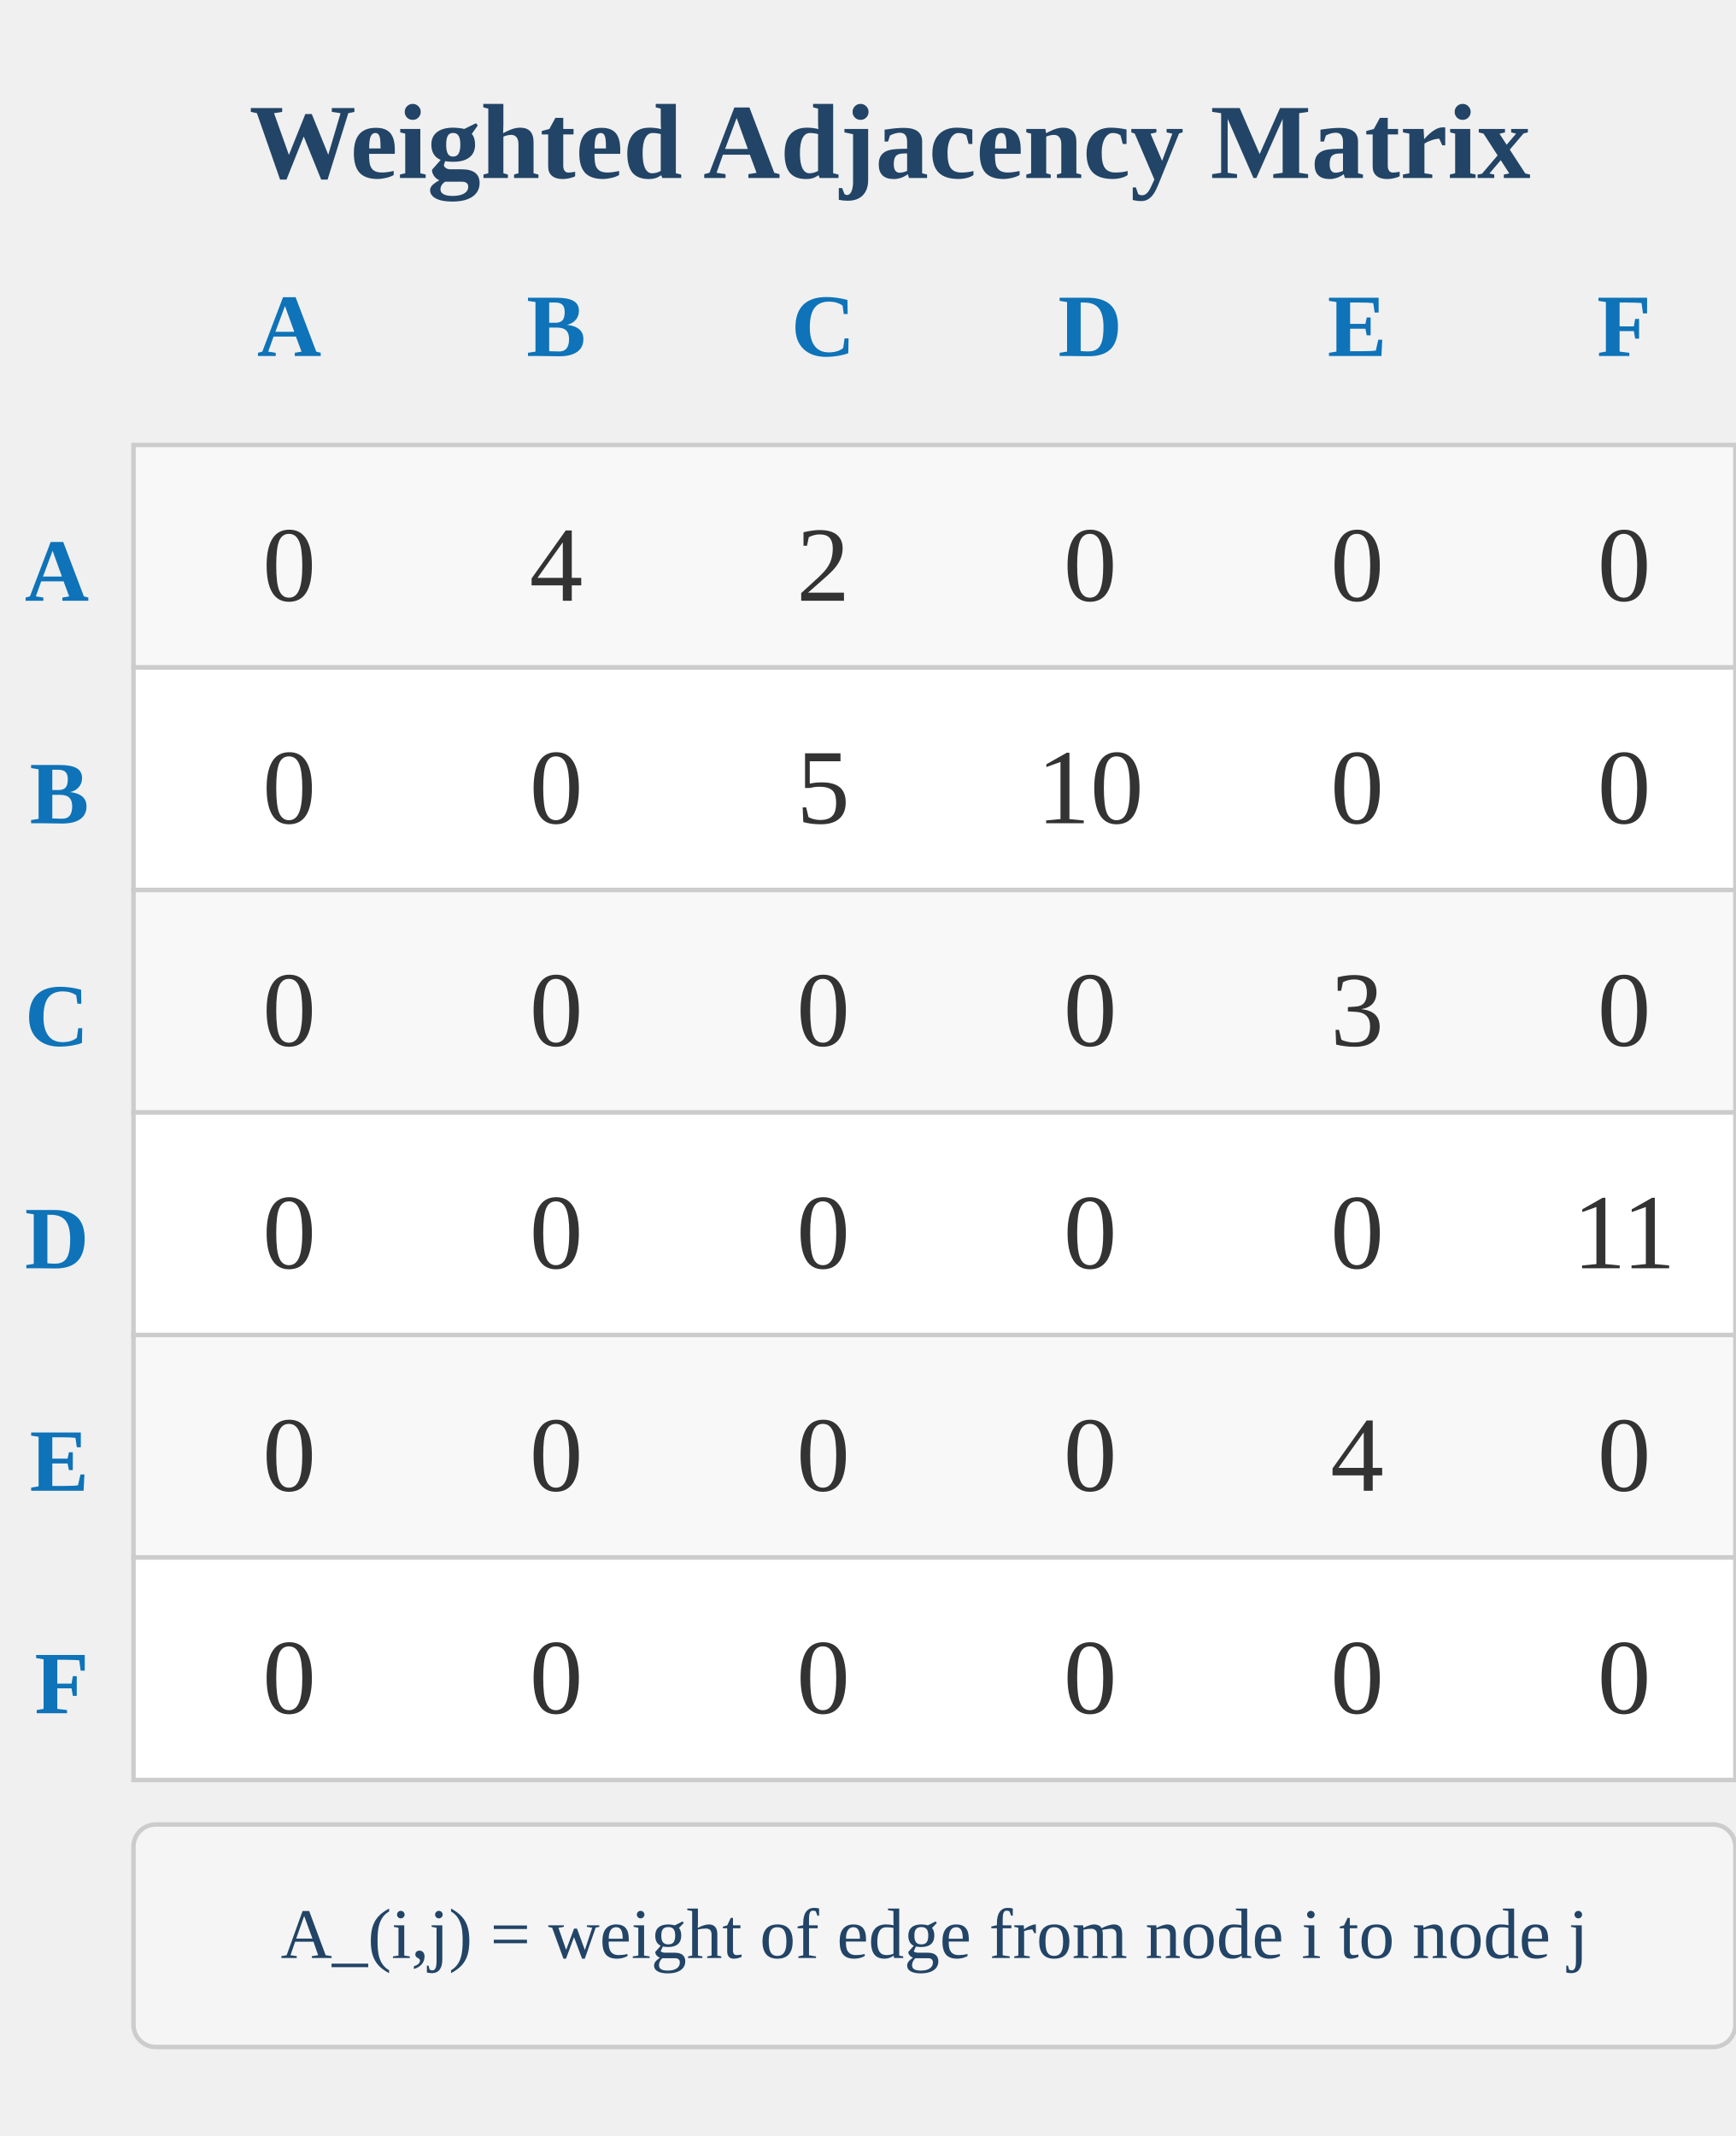
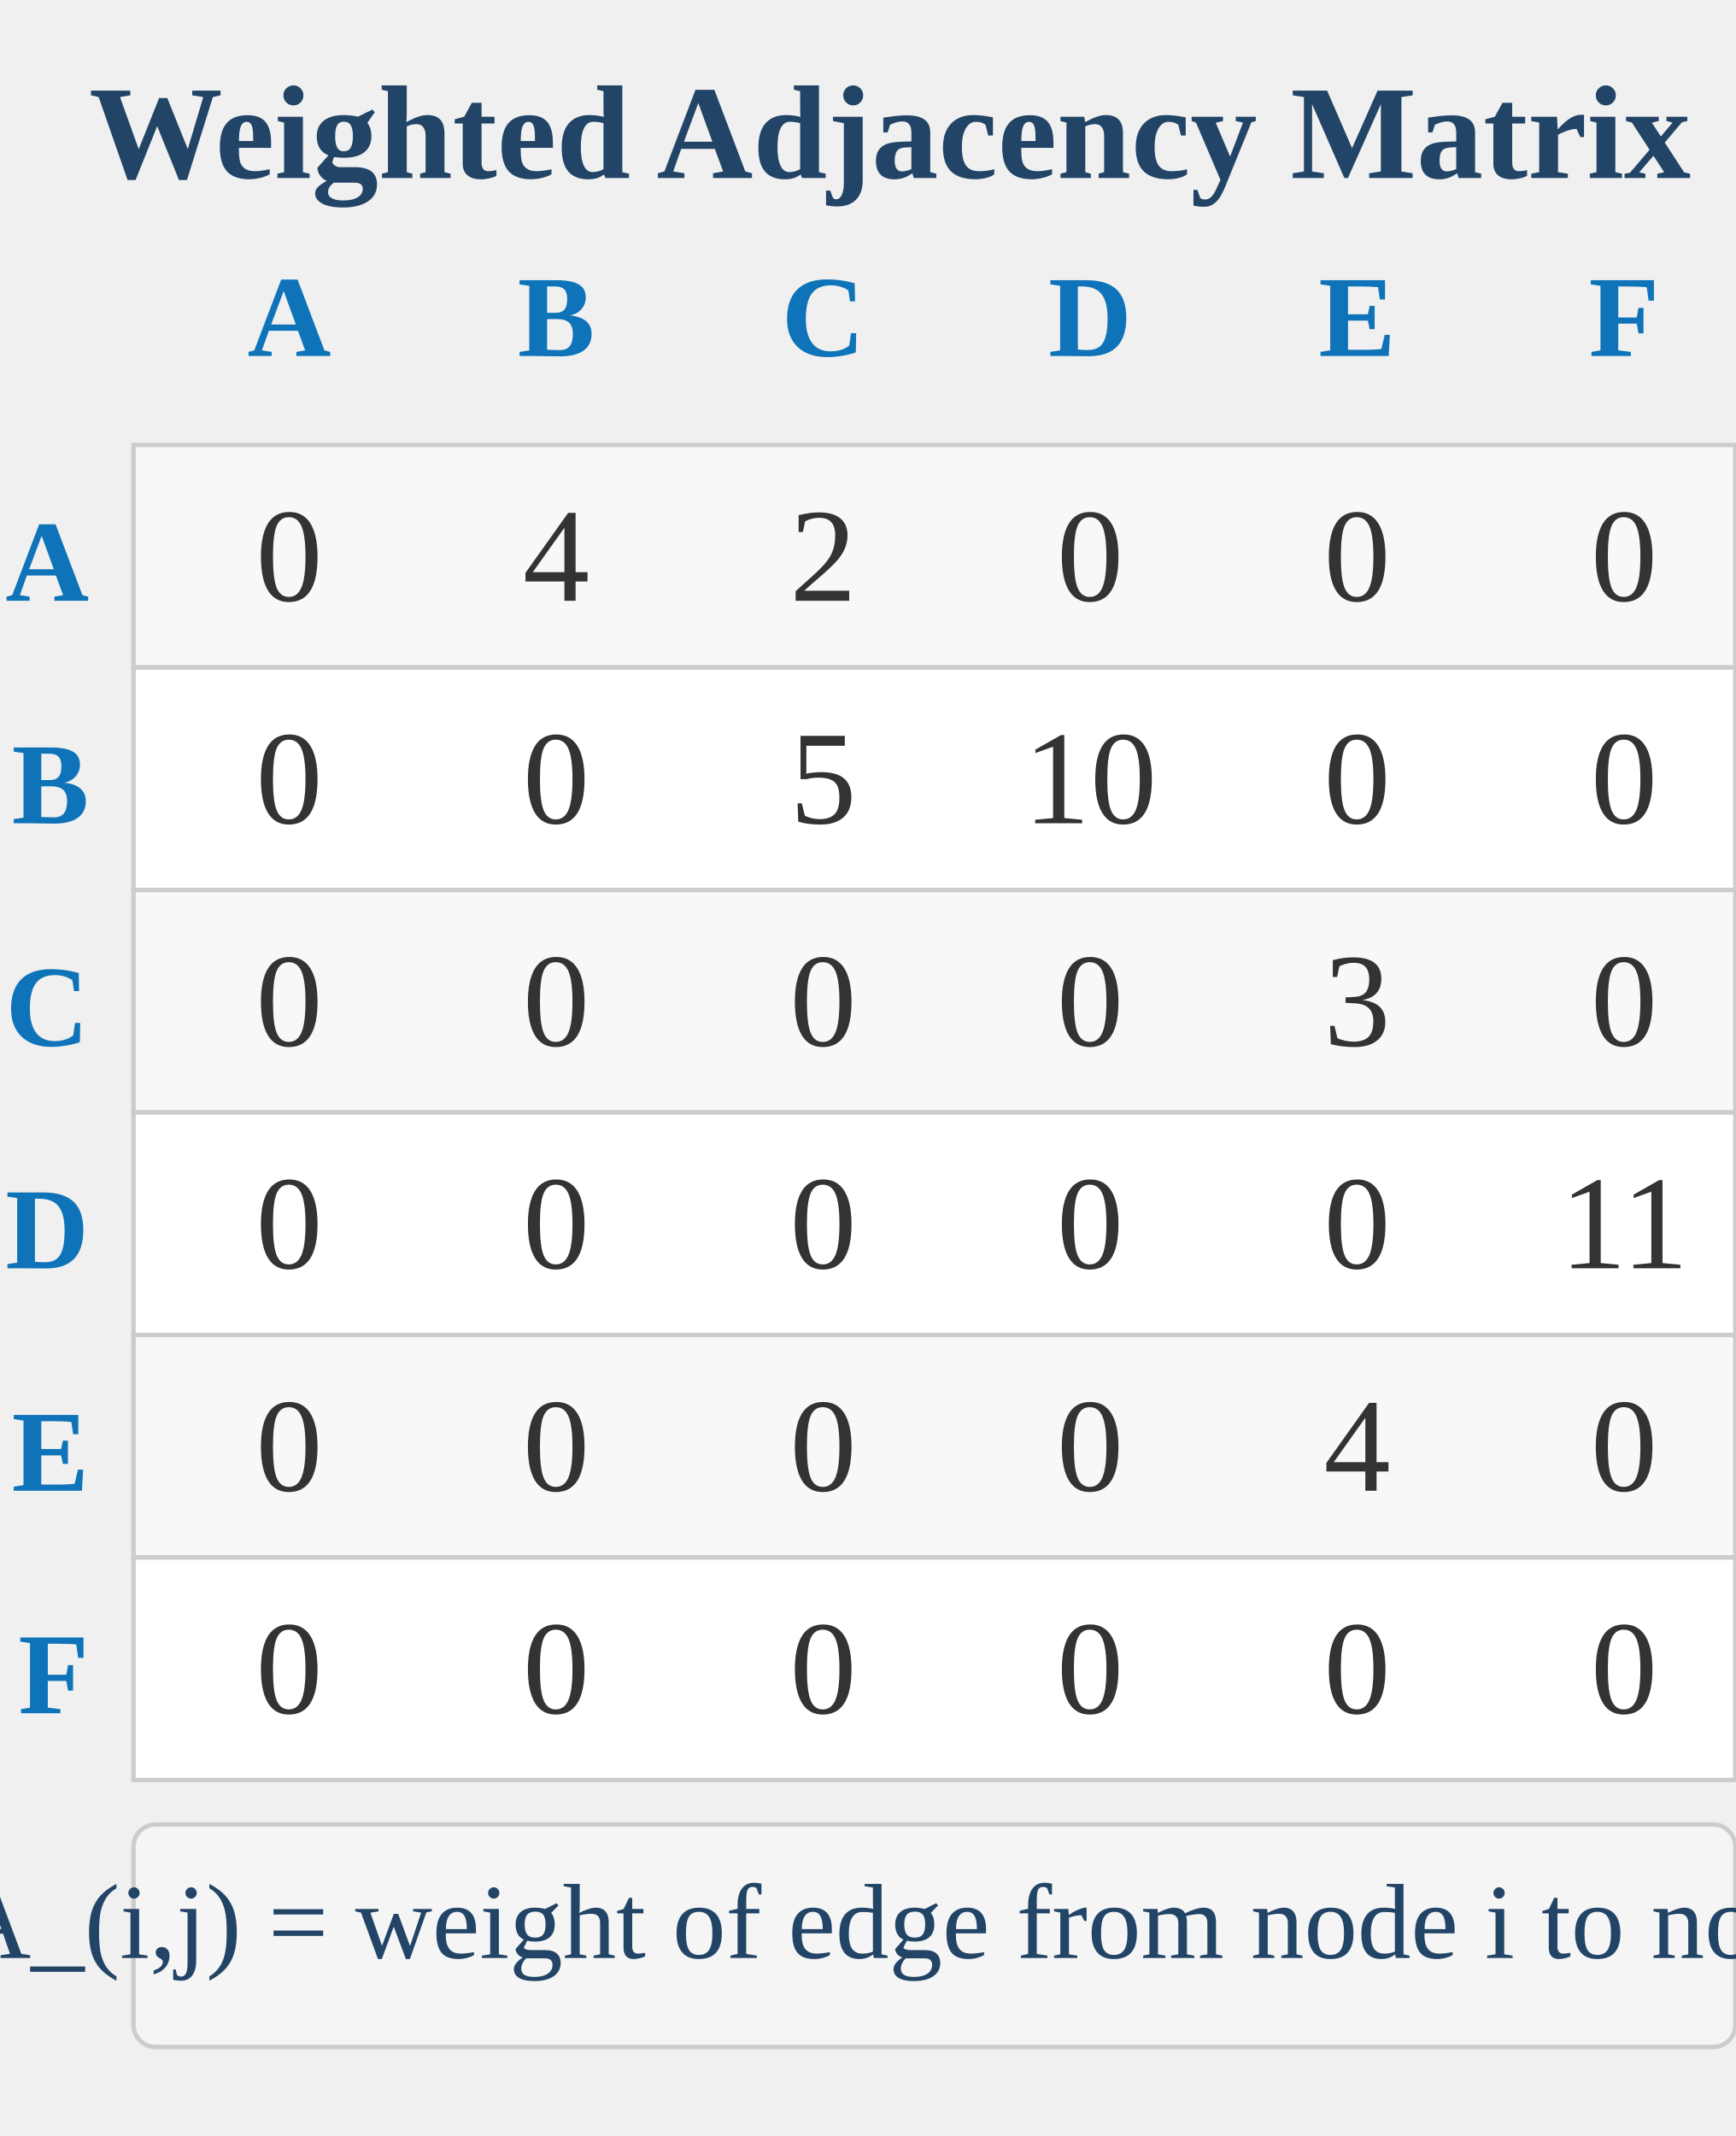
<svg xmlns="http://www.w3.org/2000/svg" width="390" height="480">
-   <text x="200" y="40" text-anchor="middle" fill="#224466" font-size="24" font-weight="bold">
+   <text x="200" y="40" text-anchor="middle" fill="#224466" font-size="30" font-weight="bold">
        Weighted Adjacency Matrix
    </text>
  <rect x="30" y="100" width="360" height="50" fill="#F8F8F8" stroke="#CCCCCC" stroke-width="1" />
-   <text x="65" y="135" text-anchor="middle" fill="#333333" font-size="24">0</text>
-   <text x="125" y="135" text-anchor="middle" fill="#333333" font-size="24">4</text>
-   <text x="185" y="135" text-anchor="middle" fill="#333333" font-size="24">2</text>
-   <text x="245" y="135" text-anchor="middle" fill="#333333" font-size="24">0</text>
-   <text x="305" y="135" text-anchor="middle" fill="#333333" font-size="24">0</text>
-   <text x="365" y="135" text-anchor="middle" fill="#333333" font-size="24">0</text>
+   <text x="65" y="135" text-anchor="middle" fill="#333333" font-size="30">0</text>
+   <text x="125" y="135" text-anchor="middle" fill="#333333" font-size="30">4</text>
+   <text x="185" y="135" text-anchor="middle" fill="#333333" font-size="30">2</text>
+   <text x="245" y="135" text-anchor="middle" fill="#333333" font-size="30">0</text>
+   <text x="305" y="135" text-anchor="middle" fill="#333333" font-size="30">0</text>
+   <text x="365" y="135" text-anchor="middle" fill="#333333" font-size="30">0</text>
  <rect x="30" y="150" width="360" height="50" fill="white" stroke="#CCCCCC" stroke-width="1" />
-   <text x="65" y="185" text-anchor="middle" fill="#333333" font-size="24">0</text>
-   <text x="125" y="185" text-anchor="middle" fill="#333333" font-size="24">0</text>
-   <text x="185" y="185" text-anchor="middle" fill="#333333" font-size="24">5</text>
-   <text x="245" y="185" text-anchor="middle" fill="#333333" font-size="24">10</text>
-   <text x="305" y="185" text-anchor="middle" fill="#333333" font-size="24">0</text>
-   <text x="365" y="185" text-anchor="middle" fill="#333333" font-size="24">0</text>
+   <text x="65" y="185" text-anchor="middle" fill="#333333" font-size="30">0</text>
+   <text x="125" y="185" text-anchor="middle" fill="#333333" font-size="30">0</text>
+   <text x="185" y="185" text-anchor="middle" fill="#333333" font-size="30">5</text>
+   <text x="245" y="185" text-anchor="middle" fill="#333333" font-size="30">10</text>
+   <text x="305" y="185" text-anchor="middle" fill="#333333" font-size="30">0</text>
+   <text x="365" y="185" text-anchor="middle" fill="#333333" font-size="30">0</text>
  <rect x="30" y="200" width="360" height="50" fill="#F8F8F8" stroke="#CCCCCC" stroke-width="1" />
-   <text x="65" y="235" text-anchor="middle" fill="#333333" font-size="24">0</text>
-   <text x="125" y="235" text-anchor="middle" fill="#333333" font-size="24">0</text>
-   <text x="185" y="235" text-anchor="middle" fill="#333333" font-size="24">0</text>
-   <text x="245" y="235" text-anchor="middle" fill="#333333" font-size="24">0</text>
-   <text x="305" y="235" text-anchor="middle" fill="#333333" font-size="24">3</text>
-   <text x="365" y="235" text-anchor="middle" fill="#333333" font-size="24">0</text>
+   <text x="65" y="235" text-anchor="middle" fill="#333333" font-size="30">0</text>
+   <text x="125" y="235" text-anchor="middle" fill="#333333" font-size="30">0</text>
+   <text x="185" y="235" text-anchor="middle" fill="#333333" font-size="30">0</text>
+   <text x="245" y="235" text-anchor="middle" fill="#333333" font-size="30">0</text>
+   <text x="305" y="235" text-anchor="middle" fill="#333333" font-size="30">3</text>
+   <text x="365" y="235" text-anchor="middle" fill="#333333" font-size="30">0</text>
  <rect x="30" y="250" width="360" height="50" fill="white" stroke="#CCCCCC" stroke-width="1" />
-   <text x="65" y="285" text-anchor="middle" fill="#333333" font-size="24">0</text>
-   <text x="125" y="285" text-anchor="middle" fill="#333333" font-size="24">0</text>
-   <text x="185" y="285" text-anchor="middle" fill="#333333" font-size="24">0</text>
-   <text x="245" y="285" text-anchor="middle" fill="#333333" font-size="24">0</text>
-   <text x="305" y="285" text-anchor="middle" fill="#333333" font-size="24">0</text>
-   <text x="365" y="285" text-anchor="middle" fill="#333333" font-size="24">11</text>
+   <text x="65" y="285" text-anchor="middle" fill="#333333" font-size="30">0</text>
+   <text x="125" y="285" text-anchor="middle" fill="#333333" font-size="30">0</text>
+   <text x="185" y="285" text-anchor="middle" fill="#333333" font-size="30">0</text>
+   <text x="245" y="285" text-anchor="middle" fill="#333333" font-size="30">0</text>
+   <text x="305" y="285" text-anchor="middle" fill="#333333" font-size="30">0</text>
+   <text x="365" y="285" text-anchor="middle" fill="#333333" font-size="30">11</text>
  <rect x="30" y="300" width="360" height="50" fill="#F8F8F8" stroke="#CCCCCC" stroke-width="1" />
-   <text x="65" y="335" text-anchor="middle" fill="#333333" font-size="24">0</text>
-   <text x="125" y="335" text-anchor="middle" fill="#333333" font-size="24">0</text>
-   <text x="185" y="335" text-anchor="middle" fill="#333333" font-size="24">0</text>
-   <text x="245" y="335" text-anchor="middle" fill="#333333" font-size="24">0</text>
-   <text x="305" y="335" text-anchor="middle" fill="#333333" font-size="24">4</text>
-   <text x="365" y="335" text-anchor="middle" fill="#333333" font-size="24">0</text>
+   <text x="65" y="335" text-anchor="middle" fill="#333333" font-size="30">0</text>
+   <text x="125" y="335" text-anchor="middle" fill="#333333" font-size="30">0</text>
+   <text x="185" y="335" text-anchor="middle" fill="#333333" font-size="30">0</text>
+   <text x="245" y="335" text-anchor="middle" fill="#333333" font-size="30">0</text>
+   <text x="305" y="335" text-anchor="middle" fill="#333333" font-size="30">4</text>
+   <text x="365" y="335" text-anchor="middle" fill="#333333" font-size="30">0</text>
  <rect x="30" y="350" width="360" height="50" fill="white" stroke="#CCCCCC" stroke-width="1" />
-   <text x="65" y="385" text-anchor="middle" fill="#333333" font-size="24">0</text>
-   <text x="125" y="385" text-anchor="middle" fill="#333333" font-size="24">0</text>
-   <text x="185" y="385" text-anchor="middle" fill="#333333" font-size="24">0</text>
-   <text x="245" y="385" text-anchor="middle" fill="#333333" font-size="24">0</text>
-   <text x="305" y="385" text-anchor="middle" fill="#333333" font-size="24">0</text>
-   <text x="365" y="385" text-anchor="middle" fill="#333333" font-size="24">0</text>
-   <text x="20" y="135" text-anchor="end" fill="#0E73B8" font-size="20" font-weight="bold">A</text>
-   <text x="20" y="185" text-anchor="end" fill="#0E73B8" font-size="20" font-weight="bold">B</text>
-   <text x="20" y="235" text-anchor="end" fill="#0E73B8" font-size="20" font-weight="bold">C</text>
-   <text x="20" y="285" text-anchor="end" fill="#0E73B8" font-size="20" font-weight="bold">D</text>
-   <text x="20" y="335" text-anchor="end" fill="#0E73B8" font-size="20" font-weight="bold">E</text>
-   <text x="20" y="385" text-anchor="end" fill="#0E73B8" font-size="20" font-weight="bold">F</text>
-   <text x="65" y="80" text-anchor="middle" fill="#0E73B8" font-size="20" font-weight="bold">A</text>
-   <text x="125" y="80" text-anchor="middle" fill="#0E73B8" font-size="20" font-weight="bold">B</text>
-   <text x="185" y="80" text-anchor="middle" fill="#0E73B8" font-size="20" font-weight="bold">C</text>
-   <text x="245" y="80" text-anchor="middle" fill="#0E73B8" font-size="20" font-weight="bold">D</text>
-   <text x="305" y="80" text-anchor="middle" fill="#0E73B8" font-size="20" font-weight="bold">E</text>
-   <text x="365" y="80" text-anchor="middle" fill="#0E73B8" font-size="20" font-weight="bold">F</text>
+   <text x="65" y="385" text-anchor="middle" fill="#333333" font-size="30">0</text>
+   <text x="125" y="385" text-anchor="middle" fill="#333333" font-size="30">0</text>
+   <text x="185" y="385" text-anchor="middle" fill="#333333" font-size="30">0</text>
+   <text x="245" y="385" text-anchor="middle" fill="#333333" font-size="30">0</text>
+   <text x="305" y="385" text-anchor="middle" fill="#333333" font-size="30">0</text>
+   <text x="365" y="385" text-anchor="middle" fill="#333333" font-size="30">0</text>
+   <text x="20" y="135" text-anchor="end" fill="#0E73B8" font-size="26" font-weight="bold">A</text>
+   <text x="20" y="185" text-anchor="end" fill="#0E73B8" font-size="26" font-weight="bold">B</text>
+   <text x="20" y="235" text-anchor="end" fill="#0E73B8" font-size="26" font-weight="bold">C</text>
+   <text x="20" y="285" text-anchor="end" fill="#0E73B8" font-size="26" font-weight="bold">D</text>
+   <text x="20" y="335" text-anchor="end" fill="#0E73B8" font-size="26" font-weight="bold">E</text>
+   <text x="20" y="385" text-anchor="end" fill="#0E73B8" font-size="26" font-weight="bold">F</text>
+   <text x="65" y="80" text-anchor="middle" fill="#0E73B8" font-size="26" font-weight="bold">A</text>
+   <text x="125" y="80" text-anchor="middle" fill="#0E73B8" font-size="26" font-weight="bold">B</text>
+   <text x="185" y="80" text-anchor="middle" fill="#0E73B8" font-size="26" font-weight="bold">C</text>
+   <text x="245" y="80" text-anchor="middle" fill="#0E73B8" font-size="26" font-weight="bold">D</text>
+   <text x="305" y="80" text-anchor="middle" fill="#0E73B8" font-size="26" font-weight="bold">E</text>
+   <text x="365" y="80" text-anchor="middle" fill="#0E73B8" font-size="26" font-weight="bold">F</text>
  <rect x="30" y="410" width="360" height="50" rx="5" ry="5" fill="#F5F5F5" stroke="#CCCCCC" stroke-width="1" />
-   <text x="210" y="440" text-anchor="middle" fill="#224466" font-size="16">
+   <text x="210" y="440" text-anchor="middle" fill="#224466" font-size="24">
        A_(i,j) = weight of edge from node i to node j
    </text>
</svg>
